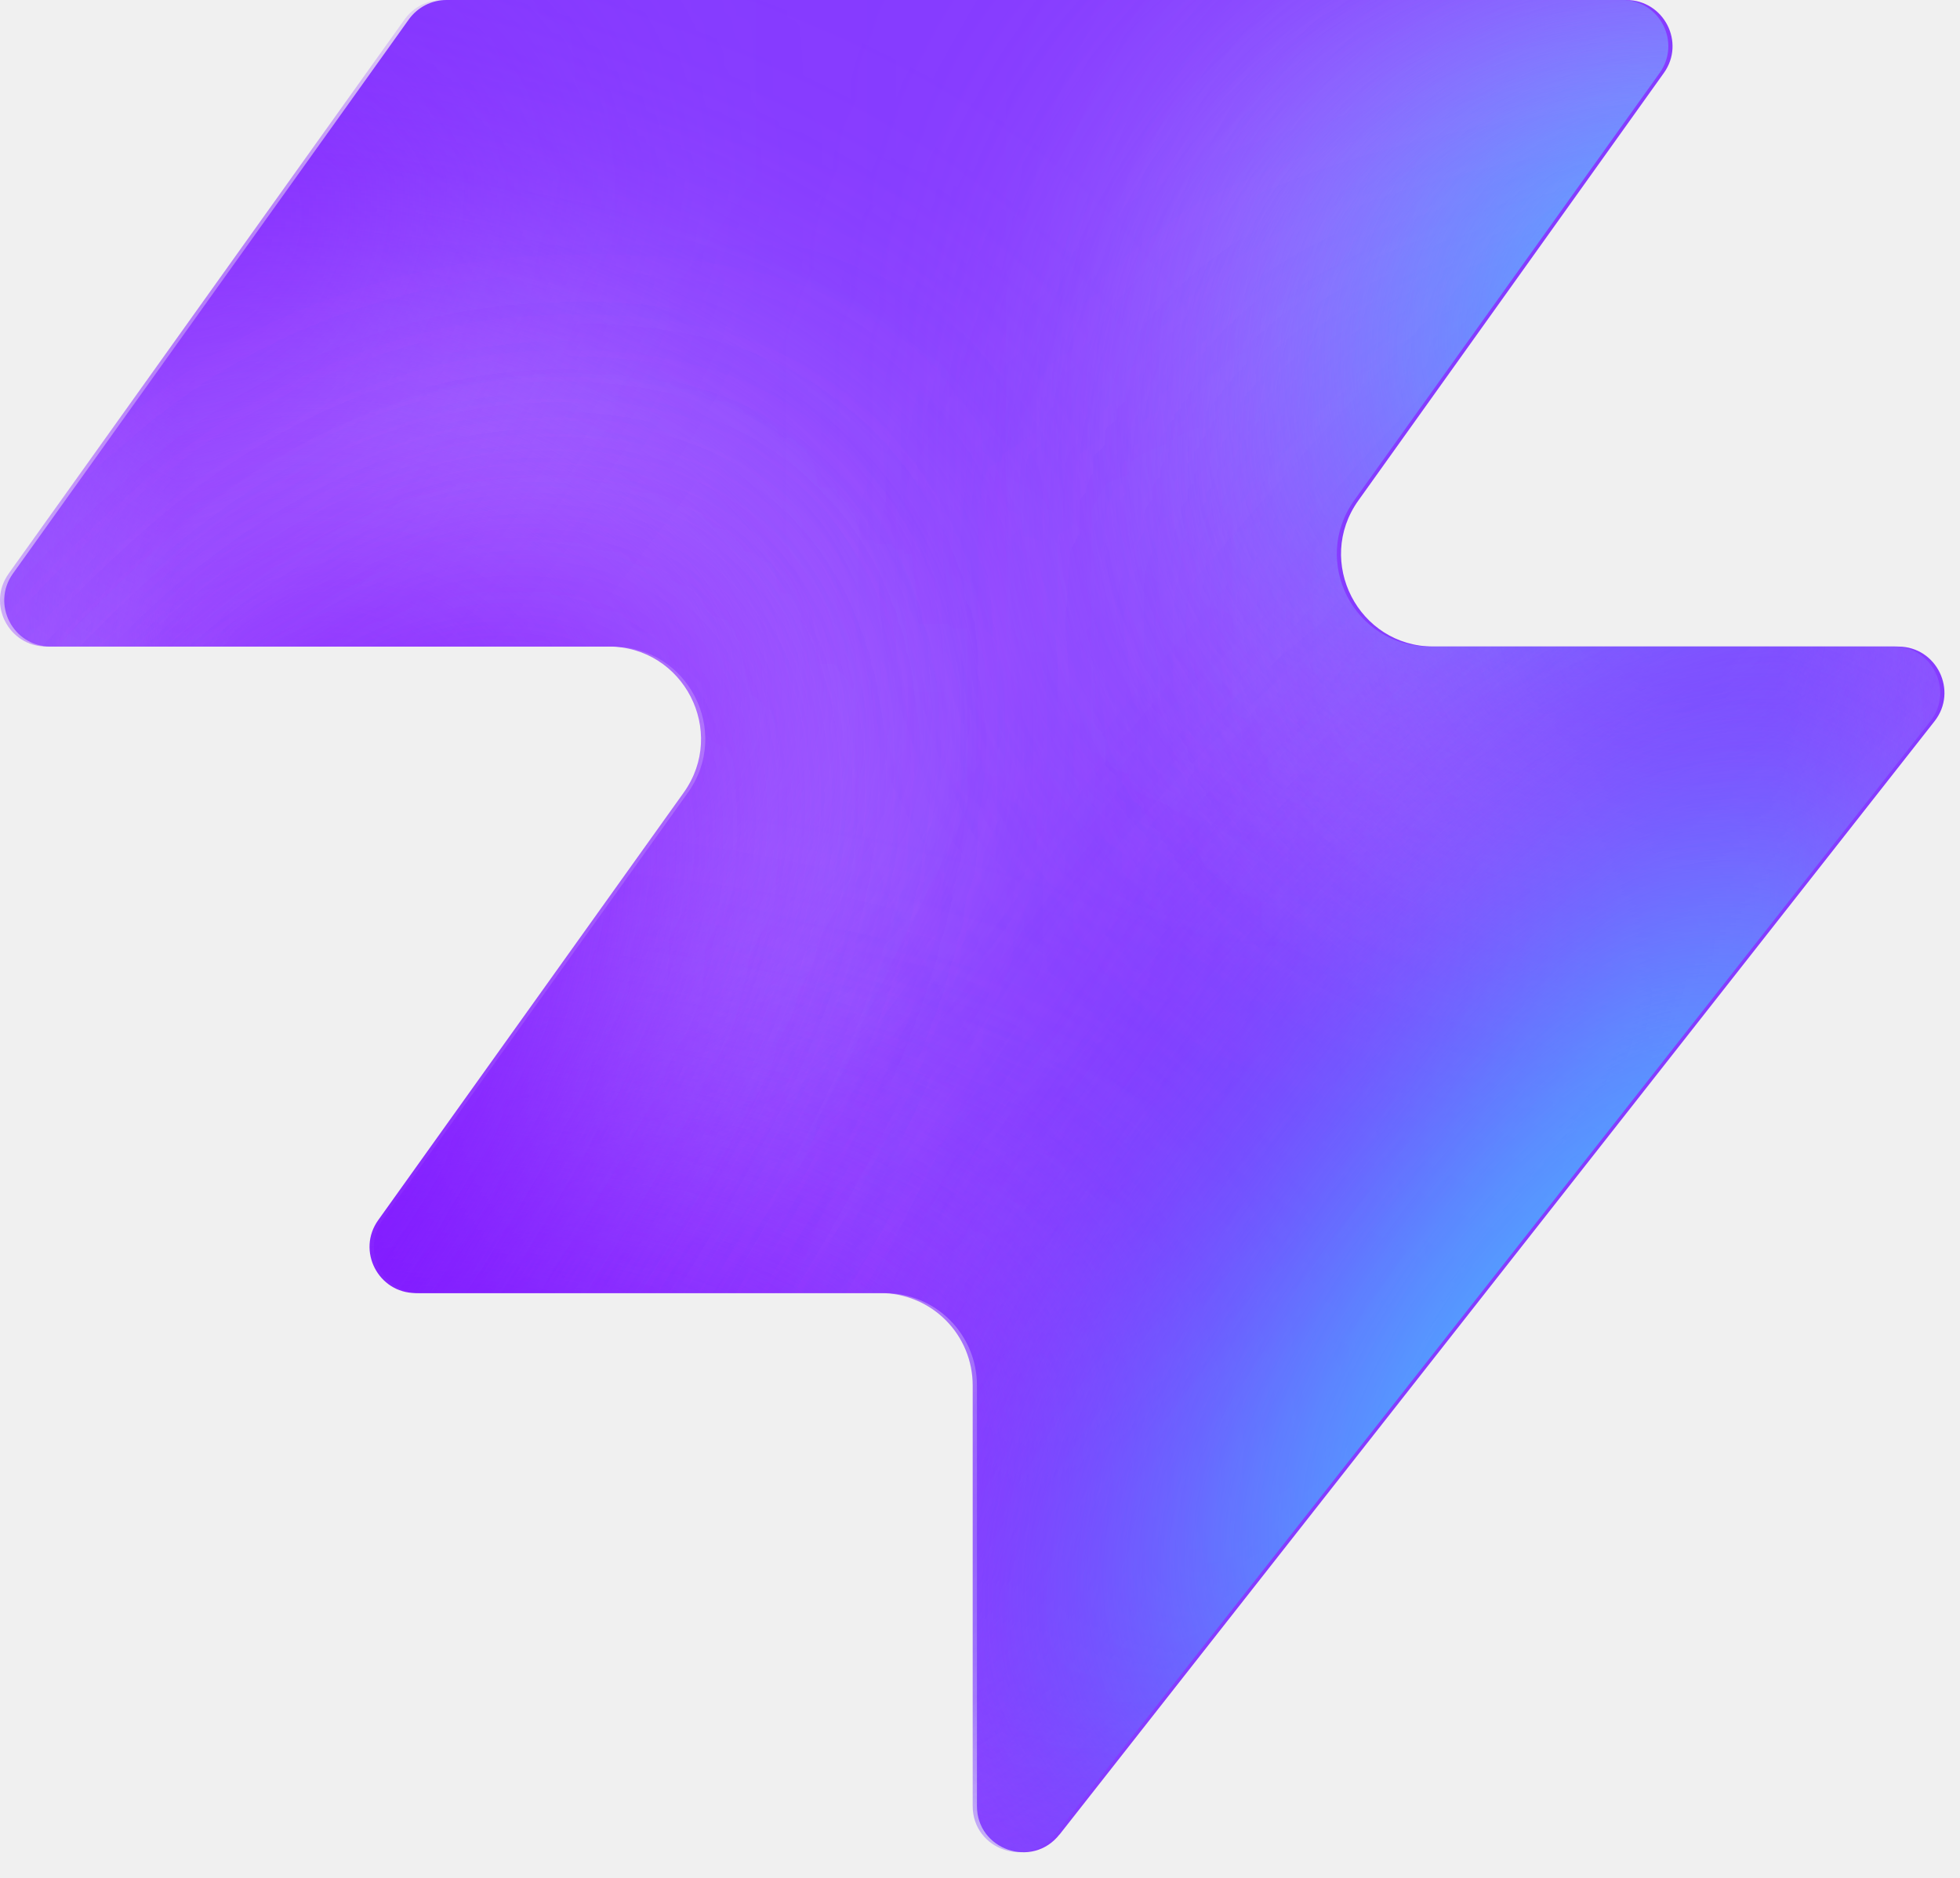
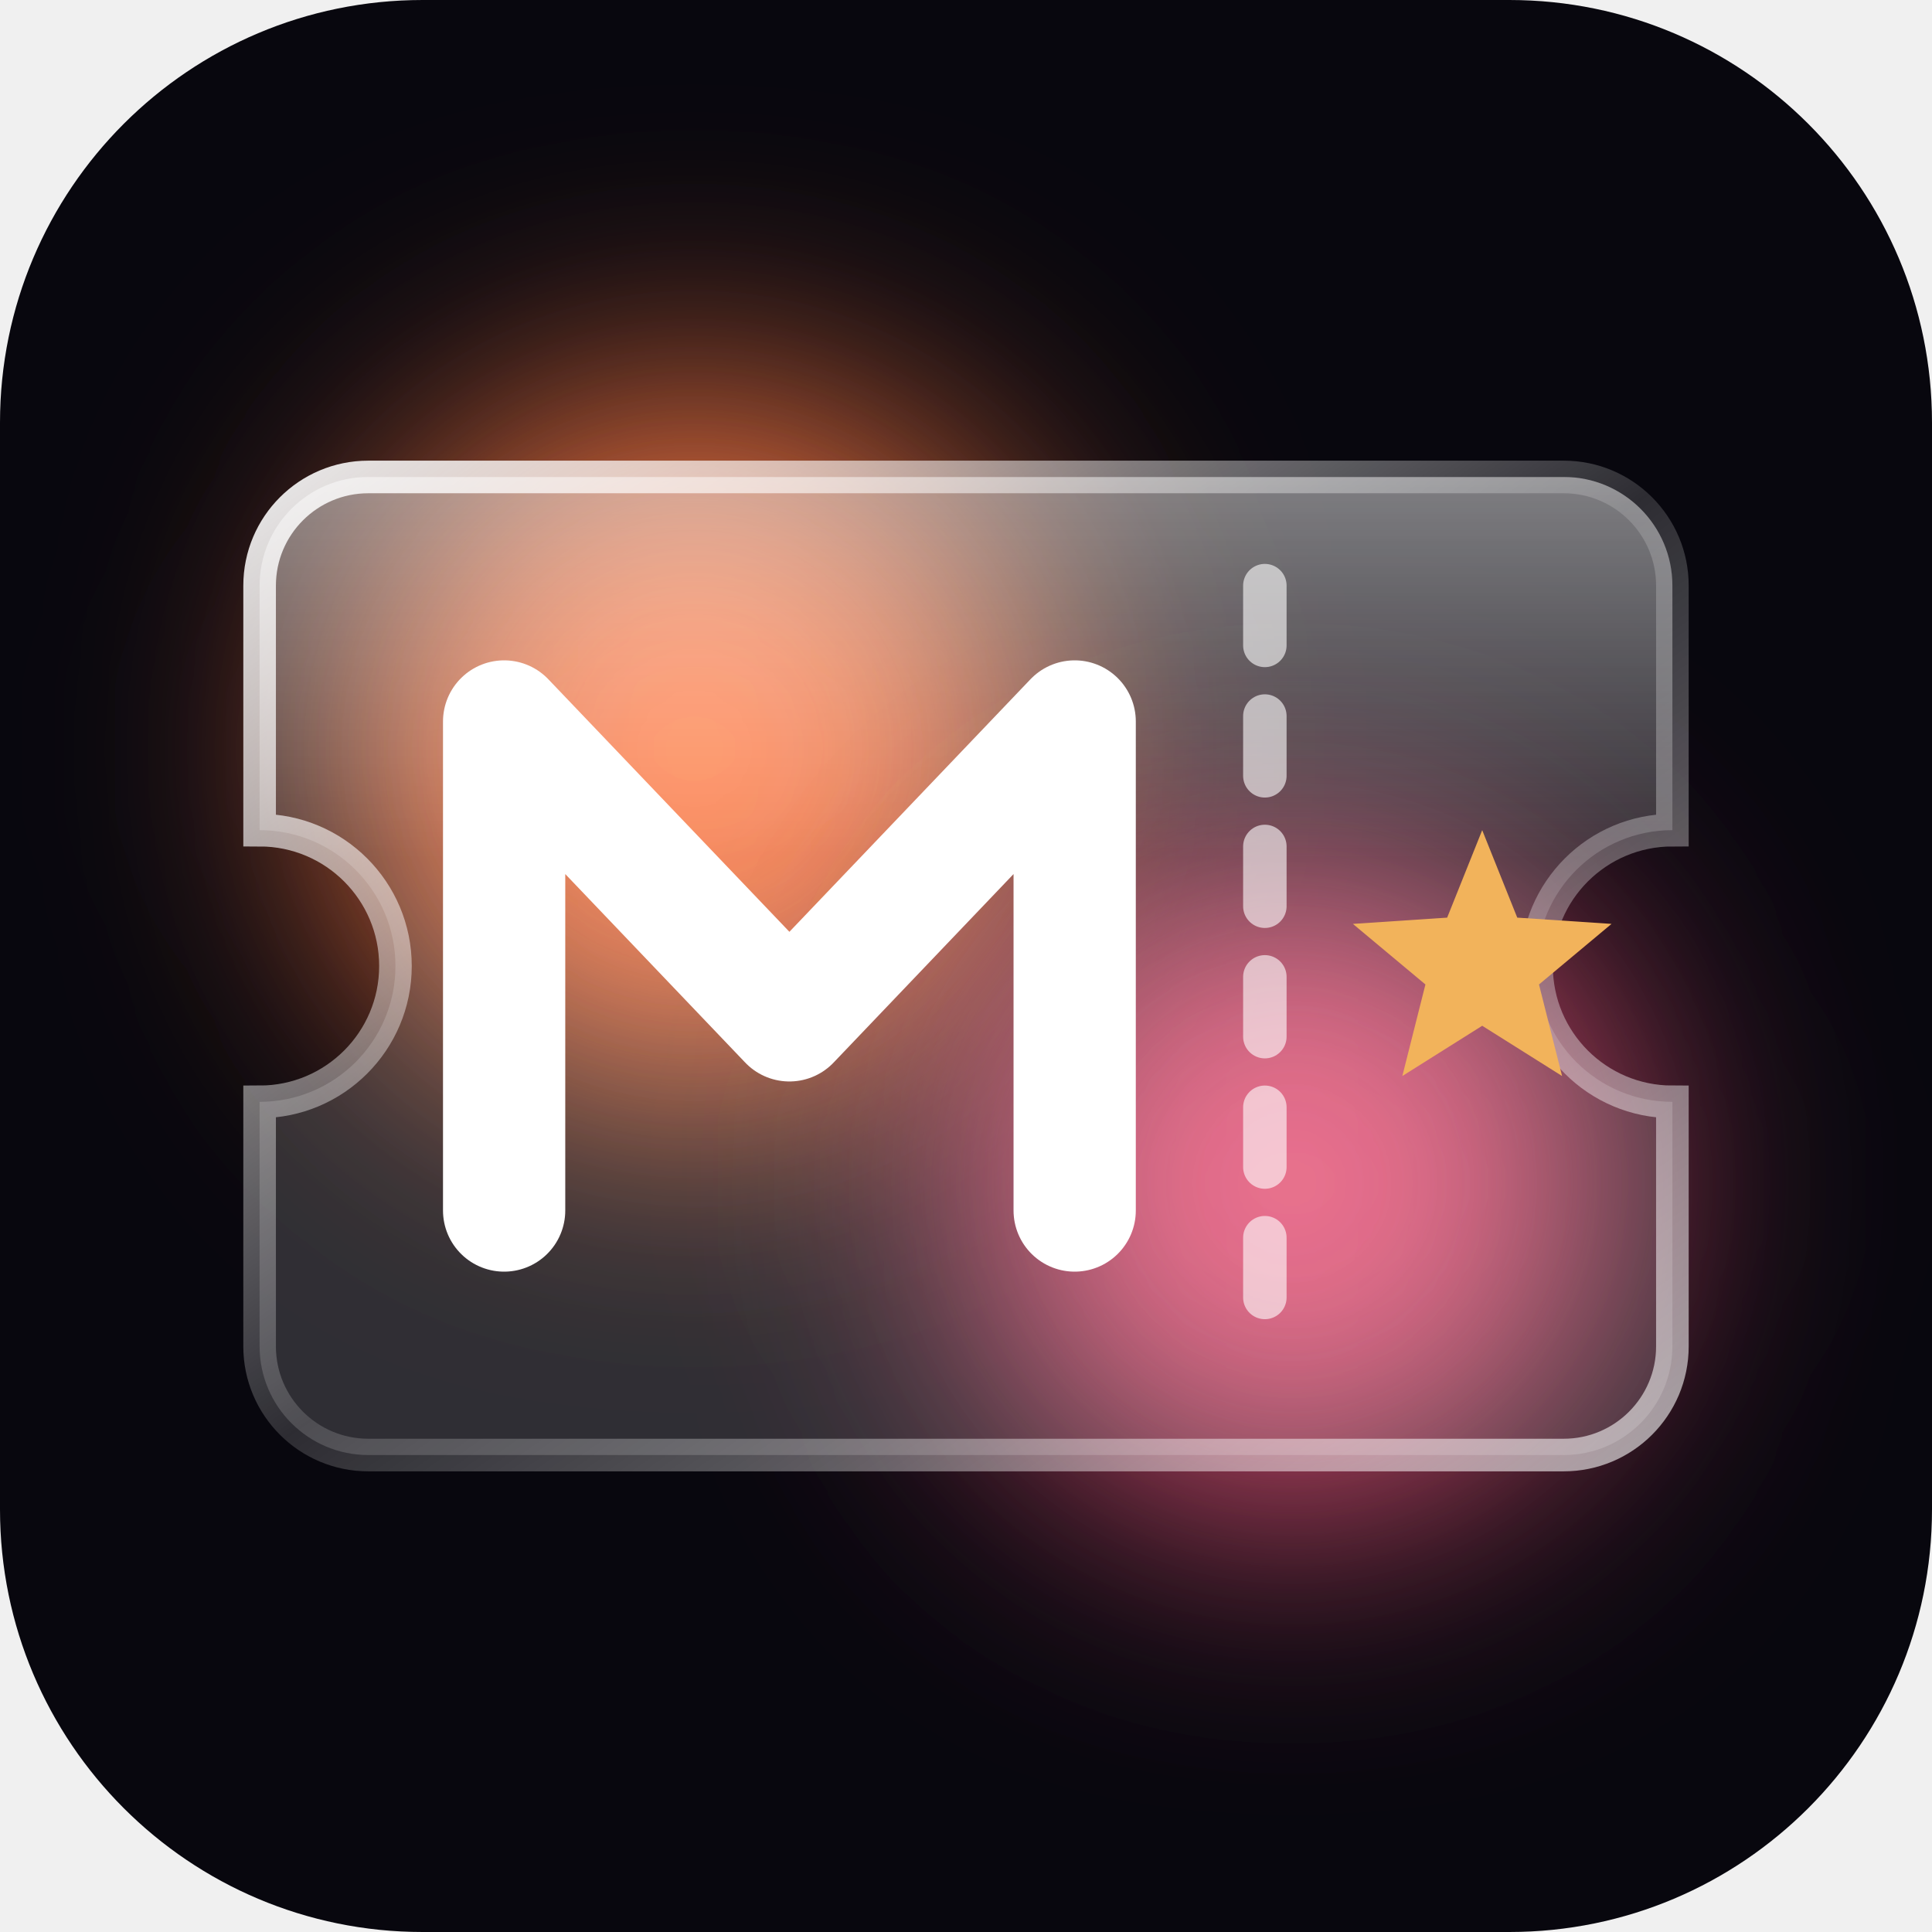
- <svg xmlns="http://www.w3.org/2000/svg" width="48" height="46" fill="none" viewBox="0 0 48 46">
-   <path fill="#863bff" d="M25.946 44.938c-.664.845-2.021.375-2.021-.698V33.937a2.26 2.26 0 0 0-2.262-2.262H10.287c-.92 0-1.456-1.04-.92-1.788l7.48-10.471c1.07-1.497 0-3.578-1.842-3.578H1.237c-.92 0-1.456-1.04-.92-1.788L10.013.474c.214-.297.556-.474.92-.474h28.894c.92 0 1.456 1.04.92 1.788l-7.48 10.471c-1.07 1.498 0 3.579 1.842 3.579h11.377c.943 0 1.473 1.088.89 1.83L25.947 44.94z" style="fill:#863bff;fill:color(display-p3 .525 .23 1);fill-opacity:1" />
-   <mask id="a" width="48" height="46" x="0" y="0" maskUnits="userSpaceOnUse" style="mask-type:alpha">
-     <path fill="#000" d="M25.842 44.938c-.664.844-2.021.375-2.021-.698V33.937a2.26 2.26 0 0 0-2.262-2.262H10.183c-.92 0-1.456-1.04-.92-1.788l7.48-10.471c1.07-1.498 0-3.579-1.842-3.579H1.133c-.92 0-1.456-1.04-.92-1.787L9.91.473c.214-.297.556-.474.92-.474h28.894c.92 0 1.456 1.04.92 1.788l-7.48 10.471c-1.07 1.498 0 3.578 1.842 3.578h11.377c.943 0 1.473 1.088.89 1.832L25.843 44.94z" style="fill:#000;fill-opacity:1" />
-   </mask>
-   <g mask="url(#a)">
-     <g filter="url(#b)">
-       <ellipse cx="5.508" cy="14.704" fill="#ede6ff" rx="5.508" ry="14.704" style="fill:#ede6ff;fill:color(display-p3 .927 .903 1);fill-opacity:1" transform="matrix(.00324 1 1 -.00324 -4.47 31.516)" />
-     </g>
-     <g filter="url(#c)">
-       <ellipse cx="10.399" cy="29.851" fill="#ede6ff" rx="10.399" ry="29.851" style="fill:#ede6ff;fill:color(display-p3 .927 .903 1);fill-opacity:1" transform="matrix(.00324 1 1 -.00324 -39.328 7.883)" />
-     </g>
-     <g filter="url(#d)">
-       <ellipse cx="5.508" cy="30.487" fill="#7e14ff" rx="5.508" ry="30.487" style="fill:#7e14ff;fill:color(display-p3 .492 .077 1);fill-opacity:1" transform="rotate(89.814 -25.913 -14.639)scale(1 -1)" />
-     </g>
-     <g filter="url(#e)">
-       <ellipse cx="5.508" cy="30.599" fill="#7e14ff" rx="5.508" ry="30.599" style="fill:#7e14ff;fill:color(display-p3 .492 .077 1);fill-opacity:1" transform="rotate(89.814 -32.644 -3.334)scale(1 -1)" />
-     </g>
-     <g filter="url(#f)">
-       <ellipse cx="5.508" cy="30.599" fill="#7e14ff" rx="5.508" ry="30.599" style="fill:#7e14ff;fill:color(display-p3 .492 .077 1);fill-opacity:1" transform="matrix(.00324 1 1 -.00324 -34.34 30.47)" />
-     </g>
-     <g filter="url(#g)">
-       <ellipse cx="14.072" cy="22.078" fill="#ede6ff" rx="14.072" ry="22.078" style="fill:#ede6ff;fill:color(display-p3 .927 .903 1);fill-opacity:1" transform="rotate(93.35 24.506 48.493)scale(-1 1)" />
-     </g>
-     <g filter="url(#h)">
-       <ellipse cx="3.47" cy="21.501" fill="#7e14ff" rx="3.47" ry="21.501" style="fill:#7e14ff;fill:color(display-p3 .492 .077 1);fill-opacity:1" transform="rotate(89.009 28.708 47.59)scale(-1 1)" />
-     </g>
-     <g filter="url(#i)">
-       <ellipse cx="3.47" cy="21.501" fill="#7e14ff" rx="3.47" ry="21.501" style="fill:#7e14ff;fill:color(display-p3 .492 .077 1);fill-opacity:1" transform="rotate(89.009 28.708 47.59)scale(-1 1)" />
-     </g>
-     <g filter="url(#j)">
-       <ellipse cx=".387" cy="8.972" fill="#7e14ff" rx="4.407" ry="29.108" style="fill:#7e14ff;fill:color(display-p3 .492 .077 1);fill-opacity:1" transform="rotate(39.51 .387 8.972)" />
-     </g>
-     <g filter="url(#k)">
-       <ellipse cx="47.523" cy="-6.092" fill="#7e14ff" rx="4.407" ry="29.108" style="fill:#7e14ff;fill:color(display-p3 .492 .077 1);fill-opacity:1" transform="rotate(37.892 47.523 -6.092)" />
-     </g>
-     <g filter="url(#l)">
-       <ellipse cx="41.412" cy="6.333" fill="#47bfff" rx="5.971" ry="9.665" style="fill:#47bfff;fill:color(display-p3 .28 .748 1);fill-opacity:1" transform="rotate(37.892 41.412 6.333)" />
-     </g>
-     <g filter="url(#m)">
-       <ellipse cx="-1.879" cy="38.332" fill="#7e14ff" rx="4.407" ry="29.108" style="fill:#7e14ff;fill:color(display-p3 .492 .077 1);fill-opacity:1" transform="rotate(37.892 -1.88 38.332)" />
-     </g>
-     <g filter="url(#n)">
-       <ellipse cx="-1.879" cy="38.332" fill="#7e14ff" rx="4.407" ry="29.108" style="fill:#7e14ff;fill:color(display-p3 .492 .077 1);fill-opacity:1" transform="rotate(37.892 -1.88 38.332)" />
-     </g>
-     <g filter="url(#o)">
-       <ellipse cx="35.651" cy="29.907" fill="#7e14ff" rx="4.407" ry="29.108" style="fill:#7e14ff;fill:color(display-p3 .492 .077 1);fill-opacity:1" transform="rotate(37.892 35.651 29.907)" />
-     </g>
-     <g filter="url(#p)">
-       <ellipse cx="38.418" cy="32.4" fill="#47bfff" rx="5.971" ry="15.297" style="fill:#47bfff;fill:color(display-p3 .28 .748 1);fill-opacity:1" transform="rotate(37.892 38.418 32.4)" />
-     </g>
-   </g>
+ <svg xmlns="http://www.w3.org/2000/svg" viewBox="0 0 64 64">
  <defs>
-     <filter id="b" width="60.045" height="41.654" x="-19.77" y="16.149" color-interpolation-filters="sRGB" filterUnits="userSpaceOnUse">
-       <feFlood flood-opacity="0" result="BackgroundImageFix" />
-       <feBlend in="SourceGraphic" in2="BackgroundImageFix" result="shape" />
-       <feGaussianBlur result="effect1_foregroundBlur_2002_17158" stdDeviation="7.659" />
-     </filter>
-     <filter id="c" width="90.34" height="51.437" x="-54.613" y="-7.533" color-interpolation-filters="sRGB" filterUnits="userSpaceOnUse">
-       <feFlood flood-opacity="0" result="BackgroundImageFix" />
-       <feBlend in="SourceGraphic" in2="BackgroundImageFix" result="shape" />
-       <feGaussianBlur result="effect1_foregroundBlur_2002_17158" stdDeviation="7.659" />
-     </filter>
-     <filter id="d" width="79.355" height="29.4" x="-49.64" y="2.03" color-interpolation-filters="sRGB" filterUnits="userSpaceOnUse">
-       <feFlood flood-opacity="0" result="BackgroundImageFix" />
-       <feBlend in="SourceGraphic" in2="BackgroundImageFix" result="shape" />
-       <feGaussianBlur result="effect1_foregroundBlur_2002_17158" stdDeviation="4.596" />
-     </filter>
-     <filter id="e" width="79.579" height="29.4" x="-45.045" y="20.029" color-interpolation-filters="sRGB" filterUnits="userSpaceOnUse">
-       <feFlood flood-opacity="0" result="BackgroundImageFix" />
-       <feBlend in="SourceGraphic" in2="BackgroundImageFix" result="shape" />
-       <feGaussianBlur result="effect1_foregroundBlur_2002_17158" stdDeviation="4.596" />
-     </filter>
-     <filter id="f" width="79.579" height="29.4" x="-43.513" y="21.178" color-interpolation-filters="sRGB" filterUnits="userSpaceOnUse">
-       <feFlood flood-opacity="0" result="BackgroundImageFix" />
-       <feBlend in="SourceGraphic" in2="BackgroundImageFix" result="shape" />
-       <feGaussianBlur result="effect1_foregroundBlur_2002_17158" stdDeviation="4.596" />
-     </filter>
-     <filter id="g" width="74.749" height="58.852" x="15.756" y="-17.901" color-interpolation-filters="sRGB" filterUnits="userSpaceOnUse">
-       <feFlood flood-opacity="0" result="BackgroundImageFix" />
-       <feBlend in="SourceGraphic" in2="BackgroundImageFix" result="shape" />
-       <feGaussianBlur result="effect1_foregroundBlur_2002_17158" stdDeviation="7.659" />
-     </filter>
-     <filter id="h" width="61.377" height="25.362" x="23.548" y="2.284" color-interpolation-filters="sRGB" filterUnits="userSpaceOnUse">
-       <feFlood flood-opacity="0" result="BackgroundImageFix" />
-       <feBlend in="SourceGraphic" in2="BackgroundImageFix" result="shape" />
-       <feGaussianBlur result="effect1_foregroundBlur_2002_17158" stdDeviation="4.596" />
-     </filter>
-     <filter id="i" width="61.377" height="25.362" x="23.548" y="2.284" color-interpolation-filters="sRGB" filterUnits="userSpaceOnUse">
-       <feFlood flood-opacity="0" result="BackgroundImageFix" />
-       <feBlend in="SourceGraphic" in2="BackgroundImageFix" result="shape" />
-       <feGaussianBlur result="effect1_foregroundBlur_2002_17158" stdDeviation="4.596" />
-     </filter>
-     <filter id="j" width="56.045" height="63.649" x="-27.636" y="-22.853" color-interpolation-filters="sRGB" filterUnits="userSpaceOnUse">
-       <feFlood flood-opacity="0" result="BackgroundImageFix" />
-       <feBlend in="SourceGraphic" in2="BackgroundImageFix" result="shape" />
-       <feGaussianBlur result="effect1_foregroundBlur_2002_17158" stdDeviation="4.596" />
-     </filter>
-     <filter id="k" width="54.814" height="64.646" x="20.116" y="-38.415" color-interpolation-filters="sRGB" filterUnits="userSpaceOnUse">
-       <feFlood flood-opacity="0" result="BackgroundImageFix" />
-       <feBlend in="SourceGraphic" in2="BackgroundImageFix" result="shape" />
-       <feGaussianBlur result="effect1_foregroundBlur_2002_17158" stdDeviation="4.596" />
-     </filter>
-     <filter id="l" width="33.541" height="35.313" x="24.641" y="-11.323" color-interpolation-filters="sRGB" filterUnits="userSpaceOnUse">
-       <feFlood flood-opacity="0" result="BackgroundImageFix" />
-       <feBlend in="SourceGraphic" in2="BackgroundImageFix" result="shape" />
-       <feGaussianBlur result="effect1_foregroundBlur_2002_17158" stdDeviation="4.596" />
-     </filter>
-     <filter id="m" width="54.814" height="64.646" x="-29.286" y="6.009" color-interpolation-filters="sRGB" filterUnits="userSpaceOnUse">
-       <feFlood flood-opacity="0" result="BackgroundImageFix" />
-       <feBlend in="SourceGraphic" in2="BackgroundImageFix" result="shape" />
-       <feGaussianBlur result="effect1_foregroundBlur_2002_17158" stdDeviation="4.596" />
-     </filter>
-     <filter id="n" width="54.814" height="64.646" x="-29.286" y="6.009" color-interpolation-filters="sRGB" filterUnits="userSpaceOnUse">
-       <feFlood flood-opacity="0" result="BackgroundImageFix" />
-       <feBlend in="SourceGraphic" in2="BackgroundImageFix" result="shape" />
-       <feGaussianBlur result="effect1_foregroundBlur_2002_17158" stdDeviation="4.596" />
-     </filter>
-     <filter id="o" width="54.814" height="64.646" x="8.244" y="-2.416" color-interpolation-filters="sRGB" filterUnits="userSpaceOnUse">
-       <feFlood flood-opacity="0" result="BackgroundImageFix" />
-       <feBlend in="SourceGraphic" in2="BackgroundImageFix" result="shape" />
-       <feGaussianBlur result="effect1_foregroundBlur_2002_17158" stdDeviation="4.596" />
-     </filter>
-     <filter id="p" width="39.409" height="43.623" x="18.713" y="10.588" color-interpolation-filters="sRGB" filterUnits="userSpaceOnUse">
-       <feFlood flood-opacity="0" result="BackgroundImageFix" />
-       <feBlend in="SourceGraphic" in2="BackgroundImageFix" result="shape" />
-       <feGaussianBlur result="effect1_foregroundBlur_2002_17158" stdDeviation="4.596" />
+     <clipPath id="mgc">
+       <path d="M10 14H54a4 4 0 0 1 4 4V27a5 5 0 0 0 0 10V46a4 4 0 0 1-4 4H10a4 4 0 0 1-4-4V37a5 5 0 0 0 0-10V18a4 4 0 0 1 4-4Z" />
+     </clipPath>
+     <linearGradient id="mgg" x1="0" y1="0" x2="0" y2="1">
+       <stop offset="0" stop-color="#fff" stop-opacity=".55" />
+       <stop offset="1" stop-color="#fff" stop-opacity="0" />
+     </linearGradient>
+     <linearGradient id="mge" x1="0" y1="0" x2="1" y2="1">
+       <stop offset="0" stop-color="#fff" stop-opacity=".9" />
+       <stop offset=".5" stop-color="#fff" stop-opacity=".15" />
+       <stop offset="1" stop-color="#fff" stop-opacity=".6" />
+     </linearGradient>
+     <filter id="mgb" x="-50%" y="-50%" width="200%" height="200%">
+       <feGaussianBlur stdDeviation="5" />
    </filter>
  </defs>
+   <rect width="64" height="64" rx="14" fill="#08070e" />
+   <g transform="translate(3.2 3.2) scale(0.9)">
+     <circle cx="22" cy="24" r="13" fill="#ff7a45" filter="url(#mgb)" />
+     <circle cx="44" cy="40" r="12" fill="#E8577A" filter="url(#mgb)" />
+     <path d="M10 14H54a4 4 0 0 1 4 4V27a5 5 0 0 0 0 10V46a4 4 0 0 1-4 4H10a4 4 0 0 1-4-4V37a5 5 0 0 0 0-10V18a4 4 0 0 1 4-4Z" fill="#fff" fill-opacity=".16" />
+     <g clip-path="url(#mgc)">
+       <rect y="14" width="64" height="14" fill="url(#mgg)" opacity=".7" />
+     </g>
+     <path d="M10 14H54a4 4 0 0 1 4 4V27a5 5 0 0 0 0 10V46a4 4 0 0 1-4 4H10a4 4 0 0 1-4-4V37a5 5 0 0 0 0-10V18a4 4 0 0 1 4-4Z" fill="none" stroke="url(#mge)" stroke-width="1.2" />
+     <polyline points="15,41 15,23 25.5,34 36,23 36,41" fill="none" stroke="#fff" stroke-width="4.5" stroke-linejoin="round" stroke-linecap="round" />
+     <line x1="43" y1="18" x2="43" y2="46" stroke="#fff" stroke-opacity=".6" stroke-width="1.6" stroke-dasharray="2.2 2.6" stroke-linecap="round" />
+     <polygon points="51,27 52.29,30.22 55.76,30.45 53.09,32.68 53.94,36.05 51,34.2 48.06,36.05 48.91,32.68 46.24,30.45 49.71,30.22" fill="#F2B35B" />
+   </g>
</svg>
